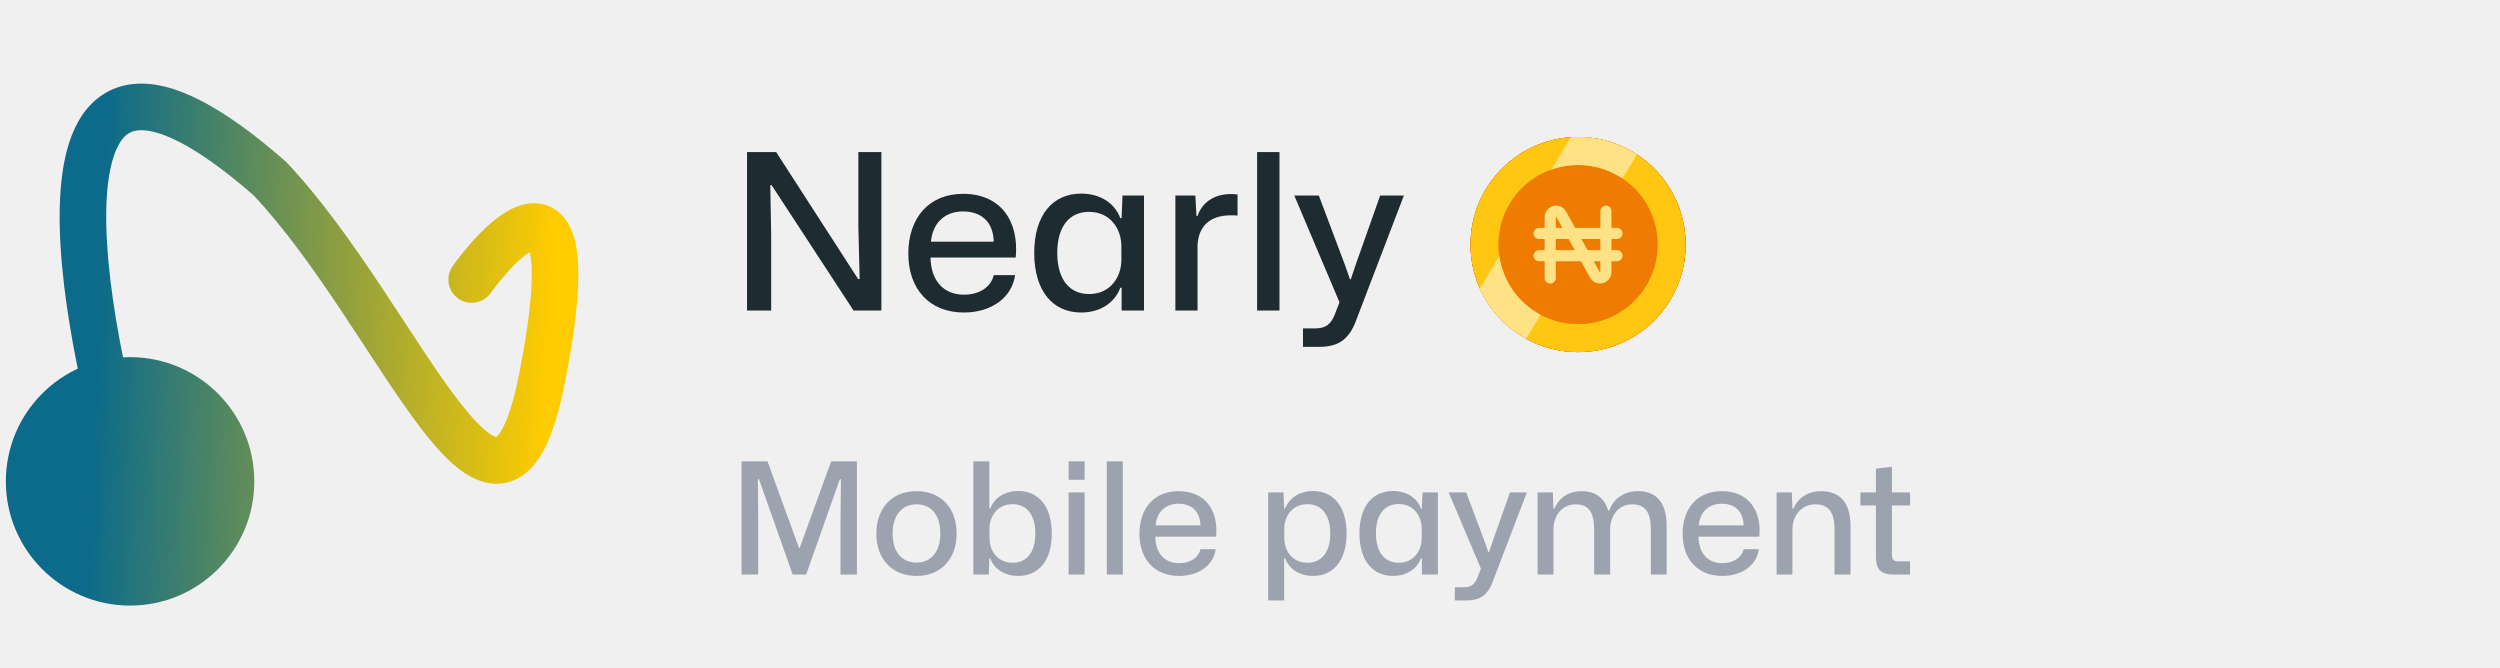
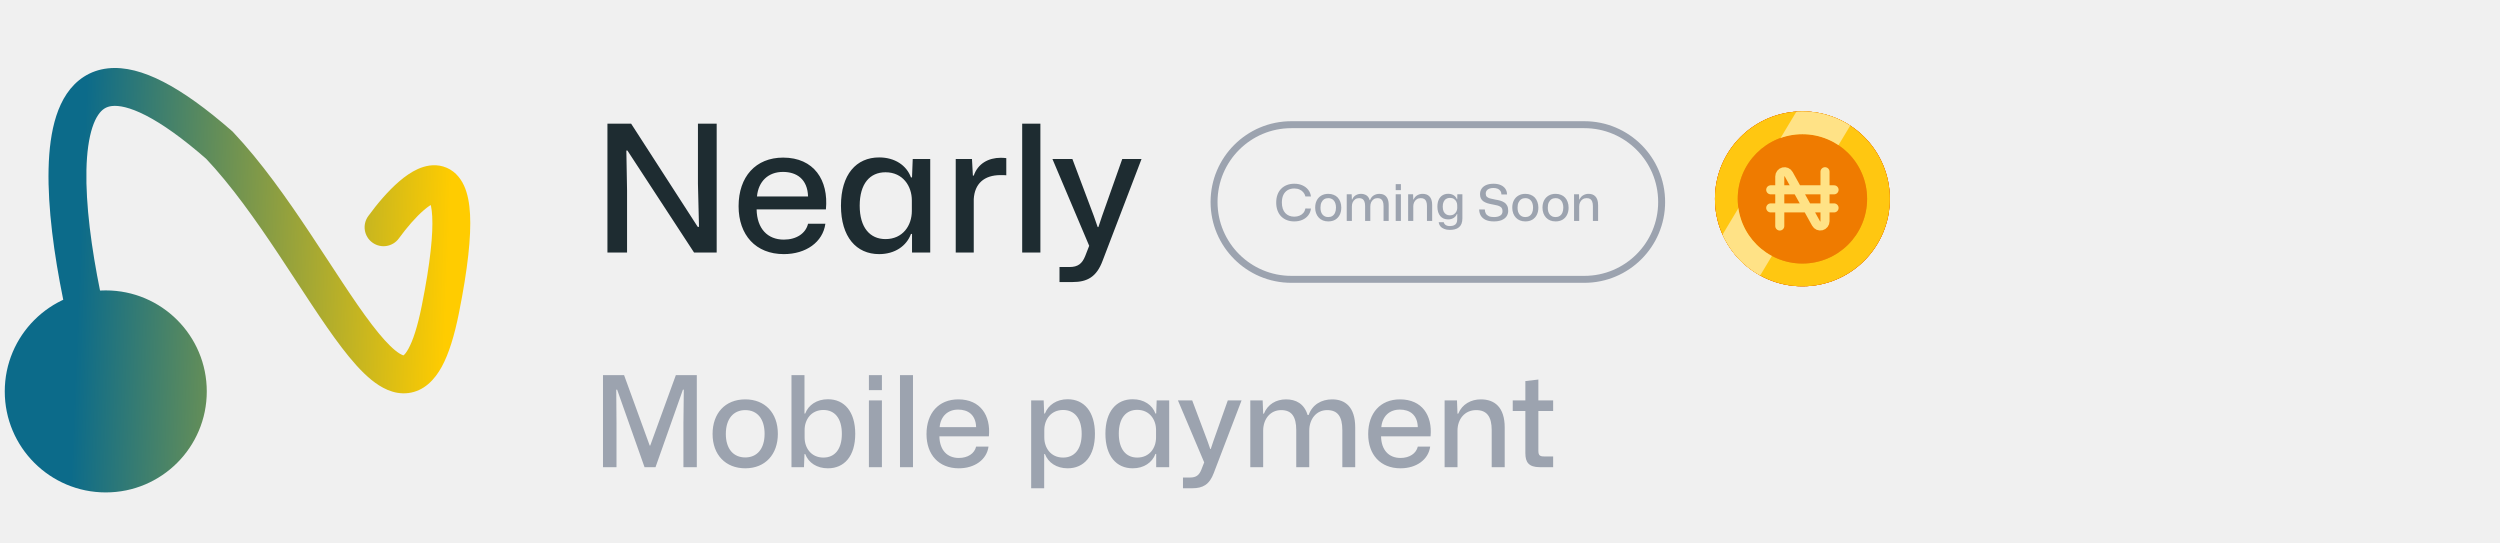
- <svg xmlns="http://www.w3.org/2000/svg" width="161" height="43" viewBox="0 0 161 43" fill="none">
-   <g clip-path="url(#clip0_2091_37355)">
-     <path d="M0.377 31C0.377 35.418 3.959 39 8.377 39C12.795 39 16.377 35.418 16.377 31C16.377 26.582 12.795 23 8.377 23C3.959 23 0.377 26.582 0.377 31ZM17.377 11.5L18.467 10.47L18.418 10.418L18.365 10.371L17.377 11.5ZM29.164 17.118C28.677 17.788 28.825 18.726 29.495 19.213C30.165 19.7 31.103 19.552 31.59 18.882L29.164 17.118ZM9.815 30.572C8.912 27.536 8.032 23.962 7.466 20.537C6.895 17.081 6.665 13.896 6.987 11.582C7.149 10.422 7.433 9.611 7.775 9.104C8.08 8.651 8.419 8.447 8.87 8.397C9.4 8.338 10.26 8.478 11.56 9.146C12.845 9.807 14.44 10.924 16.389 12.629L18.365 10.371C16.313 8.576 14.513 7.291 12.932 6.478C11.366 5.673 9.89 5.266 8.54 5.415C7.111 5.574 6.025 6.333 5.287 7.427C4.586 8.467 4.209 9.786 4.016 11.168C3.63 13.937 3.921 17.481 4.506 21.026C5.097 24.6 6.008 28.297 6.939 31.427L9.815 30.572ZM16.286 12.53C18.318 14.681 20.24 17.402 22.055 20.128C23.835 22.802 25.552 25.547 27.073 27.536C27.836 28.535 28.617 29.434 29.403 30.075C30.153 30.686 31.171 31.278 32.346 31.129C33.591 30.971 34.429 30.068 34.986 29.05C35.548 28.022 35.987 26.598 36.348 24.794L33.406 24.206C33.067 25.902 32.7 26.978 32.354 27.61C32.002 28.253 31.83 28.17 31.968 28.153C32.034 28.144 31.847 28.196 31.298 27.749C30.786 27.332 30.174 26.653 29.456 25.714C28.015 23.828 26.413 21.261 24.552 18.466C22.726 15.723 20.686 12.819 18.467 10.47L16.286 12.53ZM36.348 24.794C37.055 21.258 37.32 18.726 37.228 16.983C37.182 16.116 37.043 15.335 36.749 14.697C36.441 14.028 35.912 13.423 35.097 13.185C34.336 12.963 33.621 13.151 33.099 13.384C32.565 13.623 32.064 13.982 31.623 14.361C30.735 15.122 29.867 16.151 29.164 17.118L31.59 18.882C32.22 18.016 32.932 17.19 33.575 16.639C33.899 16.361 34.152 16.2 34.323 16.123C34.506 16.041 34.447 16.12 34.257 16.065C34.013 15.994 33.969 15.831 34.024 15.951C34.093 16.102 34.196 16.456 34.232 17.142C34.304 18.504 34.099 20.742 33.406 24.206L36.348 24.794Z" fill="url(#paint0_linear_2091_37355)" />
+ <svg xmlns="http://www.w3.org/2000/svg" width="198" height="43" viewBox="0 0 198 43" fill="none">
+   <g clip-path="url(#clip0_2451_28928)">
+     <path d="M0.377 31C0.377 35.418 3.959 39 8.377 39C12.795 39 16.377 35.418 16.377 31C16.377 26.582 12.795 23 8.377 23C3.959 23 0.377 26.582 0.377 31ZM17.377 11.5L18.467 10.47L18.418 10.418L18.365 10.371L17.377 11.5ZM29.164 17.118C28.677 17.788 28.825 18.726 29.495 19.213C30.165 19.7 31.103 19.552 31.59 18.882L29.164 17.118ZM9.815 30.572C8.912 27.536 8.032 23.962 7.466 20.537C6.895 17.081 6.665 13.896 6.987 11.582C7.149 10.422 7.433 9.611 7.775 9.104C8.08 8.651 8.419 8.447 8.87 8.397C9.4 8.338 10.26 8.478 11.56 9.146C12.845 9.807 14.44 10.924 16.389 12.629L18.365 10.371C16.313 8.576 14.513 7.291 12.932 6.478C11.366 5.673 9.89 5.266 8.54 5.415C7.111 5.574 6.025 6.333 5.287 7.427C4.586 8.467 4.209 9.786 4.016 11.168C3.63 13.937 3.921 17.481 4.506 21.026C5.097 24.6 6.008 28.297 6.939 31.427L9.815 30.572ZM16.286 12.53C18.318 14.681 20.24 17.402 22.055 20.128C23.835 22.802 25.552 25.547 27.073 27.536C27.836 28.535 28.617 29.434 29.403 30.075C30.153 30.686 31.171 31.278 32.346 31.129C33.591 30.971 34.429 30.068 34.986 29.05C35.548 28.022 35.987 26.598 36.348 24.794L33.406 24.206C33.067 25.902 32.7 26.978 32.354 27.61C32.002 28.253 31.83 28.17 31.968 28.153C32.034 28.144 31.847 28.196 31.298 27.749C30.786 27.332 30.174 26.653 29.456 25.714C28.015 23.828 26.413 21.261 24.552 18.466C22.726 15.723 20.686 12.819 18.467 10.47L16.286 12.53ZM36.348 24.794C37.055 21.258 37.32 18.726 37.228 16.983C37.182 16.116 37.043 15.335 36.749 14.697C36.441 14.028 35.912 13.423 35.097 13.185C34.336 12.963 33.621 13.151 33.099 13.384C32.565 13.623 32.064 13.982 31.623 14.361C30.735 15.122 29.867 16.151 29.164 17.118L31.59 18.882C32.22 18.016 32.932 17.19 33.575 16.639C33.899 16.361 34.152 16.2 34.323 16.123C34.506 16.041 34.447 16.12 34.257 16.065C34.013 15.994 33.969 15.831 34.024 15.951C34.093 16.102 34.196 16.456 34.232 17.142C34.304 18.504 34.099 20.742 33.406 24.206L36.348 24.794Z" fill="url(#paint0_linear_2451_28928)" />
    <path d="M47.757 37H48.827V33.6L48.807 30.86H48.877L51.047 37H51.917L54.087 30.86H54.157L54.127 33.59V37H55.187V29.71H53.527L51.497 35.29H51.457L49.427 29.71H47.757V37ZM59.026 37.09C60.616 37.09 61.606 35.98 61.606 34.36C61.606 32.68 60.566 31.63 59.026 31.63C57.426 31.63 56.436 32.74 56.436 34.37C56.436 36.03 57.476 37.09 59.026 37.09ZM59.026 36.23C58.086 36.23 57.486 35.55 57.486 34.37C57.486 33.15 58.106 32.48 59.026 32.48C59.976 32.48 60.556 33.17 60.556 34.36C60.556 35.56 59.946 36.23 59.026 36.23ZM65.575 37.09C66.865 37.09 67.735 36.13 67.735 34.36C67.735 32.59 66.865 31.62 65.575 31.62C64.685 31.62 64.025 32.08 63.775 32.75H63.715V29.71H62.685V37H63.675L63.715 35.96H63.775C64.025 36.64 64.685 37.09 65.575 37.09ZM65.215 36.24C64.235 36.24 63.725 35.47 63.725 34.65V34.06C63.725 33.24 64.235 32.47 65.215 32.47C66.095 32.47 66.675 33.11 66.675 34.36C66.675 35.6 66.095 36.24 65.215 36.24ZM68.818 30.9H69.848V29.71H68.818V30.9ZM68.818 37H69.848V31.71H68.818V37ZM71.279 37H72.309V29.71H71.279V37ZM75.939 37.09C77.189 37.09 78.15 36.41 78.29 35.37H77.309C77.18 35.92 76.65 36.27 75.939 36.27C75.019 36.27 74.419 35.65 74.4 34.56H78.32C78.48 32.9 77.639 31.63 75.9 31.63C74.35 31.63 73.379 32.71 73.379 34.38C73.379 36.01 74.35 37.09 75.939 37.09ZM75.889 32.44C76.669 32.44 77.279 32.85 77.309 33.83H74.419C74.499 32.97 75.059 32.44 75.889 32.44ZM81.669 38.67H82.699V35.96H82.759C83.019 36.64 83.679 37.09 84.559 37.09C85.849 37.09 86.719 36.13 86.719 34.36C86.719 32.59 85.849 31.62 84.559 31.62C83.679 31.62 83.019 32.08 82.759 32.75H82.699L82.659 31.71H81.669V38.67ZM84.199 36.24C83.219 36.24 82.709 35.47 82.709 34.65V34.06C82.709 33.24 83.219 32.47 84.199 32.47C85.079 32.47 85.669 33.11 85.669 34.36C85.669 35.6 85.079 36.24 84.199 36.24ZM89.71 37.09C90.6 37.09 91.26 36.63 91.51 35.95H91.57V37H92.6V31.71H91.609L91.57 32.75H91.51C91.26 32.07 90.6 31.62 89.71 31.62C88.419 31.62 87.549 32.58 87.549 34.35C87.549 36.12 88.419 37.09 89.71 37.09ZM90.07 36.24C89.189 36.24 88.609 35.59 88.609 34.35C88.609 33.1 89.189 32.46 90.07 32.46C91.049 32.46 91.559 33.24 91.559 34.05V34.65C91.559 35.47 91.049 36.24 90.07 36.24ZM93.692 38.67H94.432C95.262 38.67 95.792 38.38 96.132 37.46L98.332 31.71H97.242L96.102 34.93L95.892 35.56H95.852L95.632 34.93L94.422 31.71H93.292L95.372 36.62L95.142 37.21C94.972 37.63 94.732 37.82 94.262 37.82H93.692V38.67ZM99.023 37H100.043V34.11C100.043 33.2 100.593 32.48 101.473 32.48C102.293 32.48 102.663 32.99 102.663 34.07V37H103.693V34.11C103.693 33.2 104.243 32.48 105.113 32.48C105.943 32.48 106.313 32.99 106.313 34.07V37H107.333V33.86C107.333 32.24 106.553 31.63 105.503 31.63C104.653 31.63 103.933 32.05 103.643 32.87H103.563C103.293 31.97 102.633 31.63 101.853 31.63C101.083 31.63 100.403 32.01 100.103 32.76H100.043L100.003 31.71H99.023V37ZM110.92 37.09C112.17 37.09 113.13 36.41 113.27 35.37H112.29C112.16 35.92 111.63 36.27 110.92 36.27C110 36.27 109.4 35.65 109.38 34.56H113.3C113.46 32.9 112.62 31.63 110.88 31.63C109.33 31.63 108.36 32.71 108.36 34.38C108.36 36.01 109.33 37.09 110.92 37.09ZM110.87 32.44C111.65 32.44 112.26 32.85 112.29 33.83H109.4C109.48 32.97 110.04 32.44 110.87 32.44ZM114.413 37H115.433V34.11C115.433 33.2 116.003 32.48 116.913 32.48C117.753 32.48 118.143 32.99 118.143 34.07V37H119.173V33.86C119.173 32.24 118.363 31.63 117.283 31.63C116.503 31.63 115.803 32.01 115.493 32.76H115.433L115.393 31.71H114.413V37ZM121.949 37H123.009V36.15H122.289C121.959 36.15 121.839 36.06 121.839 35.71V32.55H123.009V31.71H121.839V30.06L120.809 30.18V31.71H119.809V32.55H120.809V35.9C120.809 36.61 121.079 37 121.949 37Z" fill="#9CA3AF" />
    <path d="M48.109 20H49.663V15.1L49.607 11.922H49.691L54.969 20H56.761V9.794H55.277V14.554L55.361 17.97H55.263L49.985 9.794H48.109V20ZM62.08 20.126C63.83 20.126 65.174 19.174 65.37 17.718H63.998C63.816 18.488 63.074 18.978 62.08 18.978C60.792 18.978 59.952 18.11 59.924 16.584H65.412C65.636 14.26 64.46 12.482 62.024 12.482C59.854 12.482 58.496 13.994 58.496 16.332C58.496 18.614 59.854 20.126 62.08 20.126ZM62.01 13.616C63.102 13.616 63.956 14.19 63.998 15.562H59.952C60.064 14.358 60.848 13.616 62.01 13.616ZM69.628 20.126C70.874 20.126 71.798 19.482 72.148 18.53H72.232V20H73.674V12.594H72.288L72.232 14.05H72.148C71.798 13.098 70.874 12.468 69.628 12.468C67.822 12.468 66.604 13.812 66.604 16.29C66.604 18.768 67.822 20.126 69.628 20.126ZM70.132 18.936C68.9 18.936 68.088 18.026 68.088 16.29C68.088 14.54 68.9 13.644 70.132 13.644C71.504 13.644 72.218 14.736 72.218 15.87V16.71C72.218 17.858 71.504 18.936 70.132 18.936ZM75.694 20H77.121V15.772C77.192 14.554 77.933 13.868 79.249 13.868C79.418 13.868 79.585 13.868 79.698 13.882V12.524C79.572 12.51 79.431 12.496 79.263 12.496C78.284 12.496 77.444 12.958 77.121 13.91H77.052L76.981 12.594H75.694V20ZM80.957 20H82.399V9.794H80.957V20ZM83.912 22.338H84.948C86.111 22.338 86.853 21.932 87.329 20.644L90.409 12.594H88.882L87.287 17.102L86.993 17.984H86.936L86.629 17.102L84.934 12.594H83.353L86.264 19.468L85.942 20.294C85.704 20.882 85.368 21.148 84.71 21.148H83.912V22.338Z" fill="#1E2C31" />
-     <g clip-path="url(#clip1_2091_37355)">
-       <mask id="mask0_2091_37355" style="mask-type:luminance" maskUnits="userSpaceOnUse" x="90" y="5" width="23" height="22">
-         <path d="M112.377 5H90.877V26.5H112.377V5Z" fill="white" />
+     <path d="M102.504 17.536C102.288 17.536 102.092 17.501 101.916 17.432C101.743 17.363 101.592 17.264 101.464 17.136C101.339 17.005 101.243 16.848 101.176 16.664C101.109 16.48 101.076 16.273 101.076 16.044C101.076 15.812 101.109 15.604 101.176 15.42C101.243 15.236 101.34 15.08 101.468 14.952C101.596 14.821 101.747 14.723 101.92 14.656C102.093 14.587 102.288 14.552 102.504 14.552C102.744 14.552 102.957 14.593 103.144 14.676C103.333 14.759 103.488 14.876 103.608 15.028C103.728 15.177 103.801 15.355 103.828 15.56H103.388C103.361 15.437 103.308 15.329 103.228 15.236C103.151 15.14 103.051 15.065 102.928 15.012C102.805 14.956 102.664 14.928 102.504 14.928C102.304 14.928 102.129 14.972 101.98 15.06C101.833 15.148 101.72 15.275 101.64 15.44C101.563 15.605 101.524 15.807 101.524 16.044C101.524 16.22 101.547 16.377 101.592 16.516C101.637 16.655 101.703 16.772 101.788 16.868C101.873 16.961 101.976 17.033 102.096 17.084C102.219 17.135 102.355 17.16 102.504 17.16C102.661 17.16 102.801 17.133 102.924 17.08C103.049 17.027 103.152 16.952 103.232 16.856C103.312 16.757 103.364 16.643 103.388 16.512L103.828 16.516C103.804 16.721 103.732 16.901 103.612 17.056C103.495 17.208 103.34 17.327 103.148 17.412C102.959 17.495 102.744 17.536 102.504 17.536ZM105.198 17.536C105.043 17.536 104.902 17.511 104.774 17.46C104.648 17.409 104.54 17.336 104.45 17.24C104.359 17.144 104.288 17.029 104.238 16.896C104.187 16.763 104.162 16.613 104.162 16.448C104.162 16.229 104.203 16.039 104.286 15.876C104.371 15.711 104.491 15.583 104.646 15.492C104.803 15.399 104.987 15.352 105.198 15.352C105.352 15.352 105.492 15.377 105.618 15.428C105.746 15.476 105.855 15.548 105.946 15.644C106.036 15.74 106.106 15.856 106.154 15.992C106.204 16.125 106.23 16.276 106.23 16.444C106.23 16.66 106.188 16.851 106.106 17.016C106.023 17.179 105.904 17.307 105.75 17.4C105.595 17.491 105.411 17.536 105.198 17.536ZM105.198 17.192C105.32 17.192 105.427 17.164 105.518 17.108C105.611 17.049 105.683 16.964 105.734 16.852C105.784 16.74 105.81 16.604 105.81 16.444C105.81 16.324 105.795 16.219 105.766 16.128C105.739 16.035 105.699 15.956 105.646 15.892C105.592 15.825 105.528 15.776 105.454 15.744C105.379 15.709 105.294 15.692 105.198 15.692C105.075 15.692 104.967 15.721 104.874 15.78C104.783 15.839 104.711 15.924 104.658 16.036C104.607 16.145 104.582 16.283 104.582 16.448C104.582 16.565 104.595 16.671 104.622 16.764C104.651 16.855 104.692 16.932 104.746 16.996C104.802 17.06 104.867 17.109 104.942 17.144C105.019 17.176 105.104 17.192 105.198 17.192ZM106.661 17.5V15.384H107.053L107.069 15.804H107.093C107.152 15.655 107.244 15.543 107.369 15.468C107.497 15.391 107.638 15.352 107.793 15.352C107.948 15.352 108.086 15.389 108.209 15.464C108.334 15.539 108.424 15.667 108.477 15.848H108.509C108.568 15.683 108.664 15.559 108.797 15.476C108.933 15.393 109.085 15.352 109.253 15.352C109.392 15.352 109.516 15.381 109.625 15.44C109.737 15.499 109.825 15.593 109.889 15.724C109.953 15.855 109.985 16.028 109.985 16.244V17.5H109.577V16.328C109.577 16.184 109.56 16.065 109.525 15.972C109.49 15.876 109.438 15.805 109.369 15.76C109.3 15.715 109.209 15.692 109.097 15.692C108.982 15.692 108.882 15.721 108.797 15.78C108.712 15.839 108.645 15.917 108.597 16.016C108.552 16.112 108.529 16.221 108.529 16.344V17.5H108.117V16.328C108.117 16.184 108.1 16.065 108.065 15.972C108.03 15.876 107.978 15.805 107.909 15.76C107.84 15.715 107.75 15.692 107.641 15.692C107.524 15.692 107.422 15.721 107.337 15.78C107.252 15.839 107.185 15.917 107.137 16.016C107.092 16.112 107.069 16.221 107.069 16.344V17.5H106.661ZM110.54 17.5V15.384H110.952V17.5H110.54ZM110.54 15.06V14.584H110.952V15.06H110.54ZM111.524 17.5V15.384H111.916L111.932 15.804H111.956C112.018 15.655 112.114 15.543 112.244 15.468C112.375 15.391 112.518 15.352 112.672 15.352C112.782 15.352 112.882 15.368 112.972 15.4C113.066 15.432 113.146 15.484 113.212 15.556C113.282 15.625 113.335 15.717 113.372 15.832C113.41 15.944 113.428 16.081 113.428 16.244V17.5H113.016V16.328C113.016 16.184 112.999 16.065 112.964 15.972C112.93 15.876 112.876 15.805 112.804 15.76C112.732 15.715 112.639 15.692 112.524 15.692C112.404 15.692 112.299 15.721 112.208 15.78C112.12 15.839 112.052 15.917 112.004 16.016C111.956 16.112 111.932 16.221 111.932 16.344V17.5H111.524ZM114.821 18.208C114.653 18.208 114.507 18.183 114.381 18.132C114.256 18.084 114.156 18.015 114.081 17.924C114.007 17.833 113.961 17.725 113.945 17.6H114.345C114.356 17.661 114.383 17.715 114.425 17.76C114.468 17.808 114.523 17.844 114.589 17.868C114.659 17.892 114.739 17.904 114.829 17.904C114.957 17.904 115.064 17.885 115.149 17.848C115.235 17.813 115.3 17.756 115.345 17.676C115.391 17.596 115.413 17.491 115.413 17.36V16.948H115.385C115.337 17.076 115.252 17.18 115.129 17.26C115.007 17.337 114.861 17.376 114.693 17.376C114.565 17.376 114.448 17.355 114.341 17.312C114.237 17.267 114.148 17.201 114.073 17.116C113.999 17.028 113.941 16.921 113.901 16.796C113.861 16.668 113.841 16.524 113.841 16.364C113.841 16.148 113.877 15.964 113.949 15.812C114.021 15.66 114.121 15.545 114.249 15.468C114.377 15.388 114.527 15.348 114.697 15.348C114.865 15.348 115.009 15.387 115.129 15.464C115.252 15.541 115.337 15.645 115.385 15.776H115.413L115.421 15.384H115.821V17.304C115.821 17.469 115.797 17.609 115.749 17.724C115.701 17.841 115.633 17.935 115.545 18.004C115.457 18.076 115.351 18.128 115.225 18.16C115.103 18.192 114.968 18.208 114.821 18.208ZM114.833 17.056C114.956 17.056 115.06 17.028 115.145 16.972C115.231 16.916 115.296 16.845 115.341 16.76C115.387 16.672 115.411 16.581 115.413 16.488L115.409 16.232C115.407 16.141 115.384 16.053 115.341 15.968C115.299 15.88 115.235 15.809 115.149 15.756C115.067 15.7 114.963 15.672 114.837 15.672C114.72 15.672 114.619 15.699 114.533 15.752C114.448 15.805 114.381 15.884 114.333 15.988C114.288 16.092 114.265 16.217 114.265 16.364C114.265 16.513 114.288 16.64 114.333 16.744C114.381 16.845 114.448 16.923 114.533 16.976C114.619 17.029 114.719 17.056 114.833 17.056ZM118.31 17.536C118.052 17.536 117.837 17.496 117.666 17.416C117.496 17.336 117.368 17.225 117.282 17.084C117.197 16.94 117.153 16.775 117.15 16.588H117.598C117.601 16.711 117.628 16.819 117.678 16.912C117.732 17.003 117.81 17.072 117.914 17.12C118.018 17.168 118.153 17.192 118.318 17.192C118.524 17.192 118.688 17.155 118.81 17.08C118.936 17.005 118.998 16.891 118.998 16.736C118.998 16.648 118.985 16.575 118.958 16.516C118.932 16.457 118.888 16.409 118.826 16.372C118.768 16.332 118.689 16.299 118.59 16.272C118.492 16.245 118.372 16.22 118.23 16.196C118.062 16.167 117.914 16.132 117.786 16.092C117.661 16.049 117.556 15.997 117.47 15.936C117.388 15.872 117.325 15.795 117.282 15.704C117.24 15.613 117.218 15.507 117.218 15.384C117.218 15.213 117.261 15.065 117.346 14.94C117.432 14.815 117.554 14.719 117.714 14.652C117.874 14.585 118.066 14.552 118.29 14.552C118.514 14.552 118.705 14.588 118.862 14.66C119.02 14.729 119.141 14.828 119.226 14.956C119.312 15.081 119.356 15.231 119.358 15.404H118.914C118.912 15.287 118.882 15.191 118.826 15.116C118.773 15.039 118.698 14.981 118.602 14.944C118.509 14.907 118.4 14.888 118.274 14.888C118.146 14.888 118.037 14.907 117.946 14.944C117.858 14.979 117.79 15.029 117.742 15.096C117.694 15.16 117.67 15.236 117.67 15.324C117.67 15.431 117.696 15.513 117.746 15.572C117.8 15.631 117.884 15.677 117.998 15.712C118.113 15.744 118.264 15.777 118.45 15.812C118.581 15.831 118.705 15.857 118.822 15.892C118.942 15.927 119.049 15.975 119.142 16.036C119.238 16.097 119.313 16.181 119.366 16.288C119.422 16.392 119.45 16.528 119.45 16.696C119.45 16.861 119.406 17.008 119.318 17.136C119.233 17.261 119.105 17.36 118.934 17.432C118.766 17.501 118.558 17.536 118.31 17.536ZM120.807 17.536C120.652 17.536 120.511 17.511 120.383 17.46C120.258 17.409 120.15 17.336 120.059 17.24C119.968 17.144 119.898 17.029 119.847 16.896C119.796 16.763 119.771 16.613 119.771 16.448C119.771 16.229 119.812 16.039 119.895 15.876C119.98 15.711 120.1 15.583 120.255 15.492C120.412 15.399 120.596 15.352 120.807 15.352C120.962 15.352 121.102 15.377 121.227 15.428C121.355 15.476 121.464 15.548 121.555 15.644C121.646 15.74 121.715 15.856 121.763 15.992C121.814 16.125 121.839 16.276 121.839 16.444C121.839 16.66 121.798 16.851 121.715 17.016C121.632 17.179 121.514 17.307 121.359 17.4C121.204 17.491 121.02 17.536 120.807 17.536ZM120.807 17.192C120.93 17.192 121.036 17.164 121.127 17.108C121.22 17.049 121.292 16.964 121.343 16.852C121.394 16.74 121.419 16.604 121.419 16.444C121.419 16.324 121.404 16.219 121.375 16.128C121.348 16.035 121.308 15.956 121.255 15.892C121.202 15.825 121.138 15.776 121.063 15.744C120.988 15.709 120.903 15.692 120.807 15.692C120.684 15.692 120.576 15.721 120.483 15.78C120.392 15.839 120.32 15.924 120.267 16.036C120.216 16.145 120.191 16.283 120.191 16.448C120.191 16.565 120.204 16.671 120.231 16.764C120.26 16.855 120.302 16.932 120.355 16.996C120.411 17.06 120.476 17.109 120.551 17.144C120.628 17.176 120.714 17.192 120.807 17.192ZM123.201 17.536C123.047 17.536 122.905 17.511 122.777 17.46C122.652 17.409 122.544 17.336 122.453 17.24C122.363 17.144 122.292 17.029 122.241 16.896C122.191 16.763 122.165 16.613 122.165 16.448C122.165 16.229 122.207 16.039 122.289 15.876C122.375 15.711 122.495 15.583 122.649 15.492C122.807 15.399 122.991 15.352 123.201 15.352C123.356 15.352 123.496 15.377 123.621 15.428C123.749 15.476 123.859 15.548 123.949 15.644C124.04 15.74 124.109 15.856 124.157 15.992C124.208 16.125 124.233 16.276 124.233 16.444C124.233 16.66 124.192 16.851 124.109 17.016C124.027 17.179 123.908 17.307 123.753 17.4C123.599 17.491 123.415 17.536 123.201 17.536ZM123.201 17.192C123.324 17.192 123.431 17.164 123.521 17.108C123.615 17.049 123.687 16.964 123.737 16.852C123.788 16.74 123.813 16.604 123.813 16.444C123.813 16.324 123.799 16.219 123.769 16.128C123.743 16.035 123.703 15.956 123.649 15.892C123.596 15.825 123.532 15.776 123.457 15.744C123.383 15.709 123.297 15.692 123.201 15.692C123.079 15.692 122.971 15.721 122.877 15.78C122.787 15.839 122.715 15.924 122.661 16.036C122.611 16.145 122.585 16.283 122.585 16.448C122.585 16.565 122.599 16.671 122.625 16.764C122.655 16.855 122.696 16.932 122.749 16.996C122.805 17.06 122.871 17.109 122.945 17.144C123.023 17.176 123.108 17.192 123.201 17.192ZM124.665 17.5V15.384H125.057L125.073 15.804H125.097C125.158 15.655 125.254 15.543 125.385 15.468C125.516 15.391 125.658 15.352 125.813 15.352C125.922 15.352 126.022 15.368 126.113 15.4C126.206 15.432 126.286 15.484 126.353 15.556C126.422 15.625 126.476 15.717 126.513 15.832C126.55 15.944 126.569 16.081 126.569 16.244V17.5H126.157V16.328C126.157 16.184 126.14 16.065 126.105 15.972C126.07 15.876 126.017 15.805 125.945 15.76C125.873 15.715 125.78 15.692 125.665 15.692C125.545 15.692 125.44 15.721 125.349 15.78C125.261 15.839 125.193 15.917 125.145 16.016C125.097 16.112 125.073 16.221 125.073 16.344V17.5H124.665Z" fill="#9CA3AF" />
+     <rect x="96.153" y="9.875" width="35.449" height="12.249" rx="6.124" stroke="#9CA3AF" stroke-width="0.551" />
+     <g clip-path="url(#clip1_2451_28928)">
+       <mask id="mask0_2451_28928" style="mask-type:luminance" maskUnits="userSpaceOnUse" x="132" y="5" width="22" height="22">
+         <path d="M153.5 5H132V26.5H153.5V5Z" fill="white" />
      </mask>
-       <g mask="url(#mask0_2091_37355)">
-         <mask id="mask1_2091_37355" style="mask-type:luminance" maskUnits="userSpaceOnUse" x="90" y="5" width="23" height="22">
-           <path d="M90.877 5H112.377V26.5H90.877V5Z" fill="white" />
+       <g mask="url(#mask0_2451_28928)">
+         <mask id="mask1_2451_28928" style="mask-type:luminance" maskUnits="userSpaceOnUse" x="132" y="5" width="22" height="22">
+           <path d="M132 5H153.5V26.5H132V5Z" fill="white" />
        </mask>
-         <g mask="url(#mask1_2091_37355)">
-           <path d="M101.628 8.822C97.803 8.822 94.702 11.923 94.702 15.749C94.702 19.574 97.803 22.675 101.628 22.675C105.454 22.675 108.555 19.574 108.555 15.749C108.555 11.923 105.454 8.822 101.628 8.822Z" fill="#DE5A00" />
-           <path d="M101.628 8.822C97.803 8.822 94.702 11.923 94.702 15.749C94.702 19.574 97.803 22.675 101.628 22.675C105.454 22.675 108.555 19.574 108.555 15.749C108.555 11.923 105.454 8.822 101.628 8.822Z" fill="#EF7B00" />
-           <path d="M101.628 8.822C97.803 8.822 94.702 11.923 94.702 15.749C94.702 19.574 97.803 22.675 101.628 22.675C105.454 22.675 108.555 19.574 108.555 15.749C108.555 11.923 105.454 8.822 101.628 8.822ZM101.628 20.873C98.798 20.873 96.504 18.579 96.504 15.749C96.504 12.919 98.798 10.625 101.628 10.625C104.458 10.625 106.752 12.919 106.752 15.749C106.752 18.579 104.458 20.873 101.628 20.873Z" fill="#DE5A00" />
-           <path d="M102.921 15.39C102.667 15.29 102.363 15.2 102.01 15.117V13.559C102.127 13.602 102.224 13.665 102.301 13.749C102.358 13.811 102.405 13.879 102.442 13.954C102.578 14.229 102.865 14.412 103.191 14.412H103.237C103.88 14.412 104.289 13.759 103.955 13.248C103.844 13.078 103.705 12.922 103.538 12.781C103.137 12.442 102.627 12.24 102.01 12.175V11.814C102.01 11.604 101.839 11.434 101.63 11.434C101.42 11.434 101.25 11.604 101.25 11.814V12.164C100.614 12.213 100.088 12.417 99.673 12.777C99.193 13.194 98.954 13.713 98.954 14.335C98.954 15.395 99.719 16.1 101.25 16.452V18.058C101.05 18.018 100.88 17.94 100.742 17.825C100.635 17.736 100.553 17.628 100.496 17.501C100.374 17.23 100.08 17.061 99.764 17.061C99.155 17.061 98.761 17.67 99.06 18.164C99.076 18.19 99.093 18.216 99.11 18.242C99.351 18.607 99.683 18.894 100.106 19.104C100.448 19.272 100.829 19.373 101.25 19.406V19.685C101.25 19.895 101.42 20.065 101.63 20.065C101.839 20.065 102.01 19.895 102.01 19.685V19.395C102.615 19.334 103.123 19.144 103.535 18.825C104.044 18.43 104.299 17.913 104.299 17.274C104.299 16.381 103.84 15.753 102.921 15.39ZM100.901 14.746C100.718 14.618 100.627 14.451 100.627 14.244C100.627 14.024 100.707 13.842 100.868 13.7C100.969 13.611 101.096 13.549 101.25 13.516V14.917C101.105 14.864 100.988 14.807 100.901 14.746ZM102.352 17.886C102.261 17.959 102.147 18.011 102.01 18.045V16.673C102.121 16.717 102.215 16.763 102.292 16.811C102.502 16.943 102.608 17.123 102.608 17.352C102.608 17.572 102.522 17.75 102.352 17.886Z" fill="#DE5A00" />
-           <path d="M101.628 8.822C97.803 8.822 94.702 11.923 94.702 15.749C94.702 19.574 97.803 22.675 101.628 22.675C105.454 22.675 108.555 19.574 108.555 15.749C108.555 11.923 105.454 8.822 101.628 8.822ZM101.628 20.873C98.798 20.873 96.504 18.579 96.504 15.749C96.504 12.919 98.798 10.625 101.628 10.625C104.458 10.625 106.752 12.919 106.752 15.749C106.752 18.579 104.458 20.873 101.628 20.873Z" fill="#FFC711" />
-           <mask id="mask2_2091_37355" style="mask-type:alpha" maskUnits="userSpaceOnUse" x="94" y="8" width="15" height="15">
-             <mask id="mask3_2091_37355" style="mask-type:luminance" maskUnits="userSpaceOnUse" x="90" y="5" width="23" height="22">
-               <path d="M90.877 5H112.377V26.5H90.877V5Z" fill="white" />
+         <g mask="url(#mask1_2451_28928)">
+           <path d="M142.751 8.822C138.925 8.822 135.824 11.923 135.824 15.749C135.824 19.574 138.925 22.675 142.751 22.675C146.576 22.675 149.677 19.574 149.677 15.749C149.677 11.923 146.576 8.822 142.751 8.822Z" fill="#DE5A00" />
+           <path d="M142.751 8.822C138.925 8.822 135.824 11.923 135.824 15.749C135.824 19.574 138.925 22.675 142.751 22.675C146.576 22.675 149.677 19.574 149.677 15.749C149.677 11.923 146.576 8.822 142.751 8.822Z" fill="#EF7B00" />
+           <path d="M142.751 8.822C138.925 8.822 135.824 11.923 135.824 15.749C135.824 19.574 138.925 22.675 142.751 22.675C146.576 22.675 149.677 19.574 149.677 15.749C149.677 11.923 146.576 8.822 142.751 8.822ZM142.751 20.873C139.921 20.873 137.627 18.579 137.627 15.749C137.627 12.919 139.921 10.625 142.751 10.625C145.581 10.625 147.875 12.919 147.875 15.749C147.875 18.579 145.581 20.873 142.751 20.873Z" fill="#DE5A00" />
+           <path d="M144.043 15.39C143.79 15.29 143.486 15.2 143.132 15.117V13.559C143.25 13.602 143.347 13.665 143.423 13.749C143.481 13.811 143.528 13.879 143.565 13.954C143.701 14.229 143.987 14.412 144.313 14.412H144.359C145.003 14.412 145.411 13.759 145.078 13.248C144.967 13.078 144.828 12.922 144.66 12.781C144.259 12.442 143.75 12.24 143.132 12.175V11.814C143.132 11.604 142.962 11.434 142.752 11.434C142.542 11.434 142.372 11.604 142.372 11.814V12.164C141.736 12.213 141.211 12.417 140.796 12.777C140.316 13.194 140.076 13.713 140.076 14.335C140.076 15.395 140.842 16.1 142.372 16.452V18.058C142.172 18.018 142.003 17.94 141.864 17.825C141.758 17.736 141.676 17.628 141.619 17.501C141.497 17.23 141.203 17.061 140.887 17.061C140.277 17.061 139.884 17.67 140.183 18.164C140.199 18.19 140.215 18.216 140.233 18.242C140.473 18.607 140.806 18.894 141.229 19.104C141.57 19.272 141.951 19.373 142.372 19.406V19.685C142.372 19.895 142.542 20.065 142.752 20.065C142.962 20.065 143.132 19.895 143.132 19.685V19.395C143.737 19.334 144.246 19.144 144.657 18.825C145.167 18.43 145.422 17.913 145.422 17.274C145.422 16.381 144.962 15.753 144.043 15.39ZM142.024 14.746C141.841 14.618 141.75 14.451 141.75 14.244C141.75 14.024 141.83 13.842 141.991 13.7C142.091 13.611 142.219 13.549 142.372 13.516V14.917C142.227 14.864 142.111 14.807 142.024 14.746ZM143.474 17.886C143.384 17.959 143.269 18.011 143.132 18.045V16.673C143.243 16.717 143.337 16.763 143.414 16.811C143.625 16.943 143.73 17.123 143.73 17.352C143.73 17.572 143.645 17.75 143.474 17.886Z" fill="#DE5A00" />
+           <path d="M142.751 8.822C138.925 8.822 135.824 11.923 135.824 15.749C135.824 19.574 138.925 22.675 142.751 22.675C146.576 22.675 149.677 19.574 149.677 15.749C149.677 11.923 146.576 8.822 142.751 8.822ZM142.751 20.873C139.921 20.873 137.627 18.579 137.627 15.749C137.627 12.919 139.921 10.625 142.751 10.625C145.581 10.625 147.875 12.919 147.875 15.749C147.875 18.579 145.581 20.873 142.751 20.873Z" fill="#FFC711" />
+           <mask id="mask2_2451_28928" style="mask-type:alpha" maskUnits="userSpaceOnUse" x="135" y="8" width="15" height="15">
+             <mask id="mask3_2451_28928" style="mask-type:luminance" maskUnits="userSpaceOnUse" x="132" y="5" width="22" height="22">
+               <path d="M132 5H153.5V26.5H132V5Z" fill="white" />
            </mask>
-             <g mask="url(#mask3_2091_37355)">
-               <path d="M101.628 8.828C97.803 8.828 94.702 11.929 94.702 15.755C94.702 19.58 97.803 22.681 101.628 22.681C105.454 22.681 108.555 19.58 108.555 15.755C108.555 11.929 105.454 8.828 101.628 8.828ZM101.628 20.879C98.798 20.879 96.504 18.585 96.504 15.755C96.504 12.925 98.798 10.63 101.628 10.63C104.458 10.63 106.752 12.925 106.752 15.755C106.752 18.585 104.458 20.879 101.628 20.879Z" fill="#FFC711" />
-               <path d="M102.922 15.39C102.668 15.29 102.364 15.2 102.011 15.117V13.559C102.128 13.602 102.225 13.665 102.302 13.749C102.359 13.811 102.406 13.879 102.443 13.954C102.579 14.229 102.866 14.412 103.192 14.412H103.238C103.881 14.412 104.29 13.759 103.956 13.248C103.845 13.078 103.706 12.922 103.539 12.781C103.138 12.442 102.628 12.24 102.011 12.175V11.814C102.011 11.604 101.84 11.434 101.631 11.434C101.421 11.434 101.251 11.604 101.251 11.814V12.164C100.615 12.213 100.089 12.417 99.674 12.777C99.194 13.194 98.955 13.713 98.955 14.335C98.955 15.395 99.72 16.1 101.251 16.452V18.058C101.051 18.018 100.881 17.94 100.743 17.825C100.636 17.736 100.554 17.628 100.497 17.501C100.375 17.23 100.081 17.061 99.765 17.061C99.156 17.061 98.762 17.67 99.061 18.164C99.077 18.19 99.094 18.216 99.111 18.242C99.352 18.607 99.684 18.894 100.107 19.104C100.449 19.272 100.83 19.373 101.251 19.406V19.685C101.251 19.895 101.421 20.065 101.631 20.065C101.84 20.065 102.011 19.895 102.011 19.685V19.395C102.616 19.334 103.124 19.144 103.536 18.825C104.045 18.43 104.3 17.913 104.3 17.274C104.3 16.381 103.841 15.753 102.922 15.39ZM100.902 14.746C100.719 14.618 100.628 14.451 100.628 14.244C100.628 14.024 100.708 13.842 100.869 13.7C100.97 13.611 101.097 13.549 101.251 13.516V14.917C101.106 14.864 100.989 14.807 100.902 14.746ZM102.353 17.886C102.262 17.959 102.147 18.011 102.011 18.045V16.673C102.122 16.717 102.216 16.763 102.293 16.811C102.503 16.943 102.609 17.123 102.609 17.352C102.609 17.572 102.523 17.75 102.353 17.886Z" fill="#FFC711" />
+             <g mask="url(#mask3_2451_28928)">
+               <path d="M142.751 8.828C138.925 8.828 135.824 11.929 135.824 15.755C135.824 19.58 138.925 22.681 142.751 22.681C146.576 22.681 149.677 19.58 149.677 15.755C149.677 11.929 146.576 8.828 142.751 8.828ZM142.751 20.879C139.921 20.879 137.627 18.585 137.627 15.755C137.627 12.925 139.921 10.63 142.751 10.63C145.581 10.63 147.875 12.925 147.875 15.755C147.875 18.585 145.581 20.879 142.751 20.879Z" fill="#FFC711" />
+               <path d="M144.044 15.39C143.791 15.29 143.487 15.2 143.133 15.117V13.559C143.251 13.602 143.348 13.665 143.424 13.749C143.482 13.811 143.529 13.879 143.566 13.954C143.702 14.229 143.988 14.412 144.314 14.412H144.36C145.004 14.412 145.412 13.759 145.079 13.248C144.968 13.078 144.829 12.922 144.661 12.781C144.26 12.442 143.751 12.24 143.133 12.175V11.814C143.133 11.604 142.963 11.434 142.753 11.434C142.543 11.434 142.373 11.604 142.373 11.814V12.164C141.737 12.213 141.211 12.417 140.797 12.777C140.317 13.194 140.077 13.713 140.077 14.335C140.077 15.395 140.843 16.1 142.373 16.452V18.058C142.173 18.018 142.004 17.94 141.865 17.825C141.759 17.736 141.677 17.628 141.62 17.501C141.498 17.23 141.204 17.061 140.888 17.061C140.278 17.061 139.885 17.67 140.184 18.164C140.2 18.19 140.216 18.216 140.234 18.242C140.474 18.607 140.807 18.894 141.23 19.104C141.571 19.272 141.952 19.373 142.373 19.406V19.685C142.373 19.895 142.543 20.065 142.753 20.065C142.963 20.065 143.133 19.895 143.133 19.685V19.395C143.738 19.334 144.247 19.144 144.658 18.825C145.168 18.43 145.423 17.913 145.423 17.274C145.423 16.381 144.963 15.753 144.044 15.39ZM142.025 14.746C141.842 14.618 141.751 14.451 141.751 14.244C141.751 14.024 141.831 13.842 141.992 13.7C142.092 13.611 142.22 13.549 142.373 13.516V14.917C142.228 14.864 142.112 14.807 142.025 14.746ZM143.475 17.886C143.385 17.959 143.27 18.011 143.133 18.045V16.673C143.244 16.717 143.338 16.763 143.415 16.811C143.626 16.943 143.731 17.123 143.731 17.352C143.731 17.572 143.646 17.75 143.475 17.886Z" fill="#FFC711" />
            </g>
          </mask>
-           <g mask="url(#mask2_2091_37355)">
-             <path d="M106.404 8.3L96.758 24.354L93.138 22.18L102.785 6.125L106.404 8.3Z" fill="#FFE286" />
+           <g mask="url(#mask2_2451_28928)">
+             <path d="M147.528 8.3L137.881 24.354L134.262 22.18L143.908 6.125L147.528 8.3Z" fill="#FFE286" />
          </g>
        </g>
      </g>
-       <circle cx="101.627" cy="15.75" r="4.658" fill="#EF7B00" />
-       <path d="M99.835 17.9V13.977C99.835 13.893 99.863 13.812 99.914 13.746C99.965 13.68 100.036 13.633 100.117 13.612C100.198 13.591 100.283 13.598 100.36 13.631C100.437 13.664 100.5 13.721 100.541 13.794L102.713 17.705C102.754 17.778 102.817 17.836 102.894 17.869C102.971 17.901 103.056 17.908 103.137 17.887C103.217 17.866 103.289 17.819 103.34 17.753C103.391 17.687 103.419 17.606 103.419 17.523V13.6M99.119 15.033H104.135M99.119 16.466H104.135" stroke="#FFE286" stroke-width="0.717" stroke-linecap="round" stroke-linejoin="round" />
+       <circle cx="142.75" cy="15.75" r="4.658" fill="#EF7B00" />
+       <path d="M140.958 17.9V13.977C140.958 13.893 140.986 13.812 141.037 13.746C141.088 13.68 141.159 13.633 141.24 13.612C141.32 13.591 141.406 13.598 141.482 13.631C141.559 13.664 141.623 13.721 141.663 13.794L143.836 17.705C143.876 17.778 143.94 17.836 144.017 17.869C144.093 17.901 144.179 17.908 144.259 17.887C144.34 17.866 144.412 17.819 144.463 17.753C144.514 17.687 144.541 17.606 144.541 17.523V13.6M140.241 15.033H145.258M140.241 16.466H145.258" stroke="#FFE286" stroke-width="0.717" stroke-linecap="round" stroke-linejoin="round" />
    </g>
  </g>
  <defs>
-     <linearGradient id="paint0_linear_2091_37355" x1="6.893" y1="5.598" x2="36.055" y2="6.756" gradientUnits="userSpaceOnUse">
+     <linearGradient id="paint0_linear_2451_28928" x1="6.893" y1="5.598" x2="36.055" y2="6.756" gradientUnits="userSpaceOnUse">
      <stop stop-color="#0C6B8A" />
      <stop offset="1" stop-color="#FFCC00" />
    </linearGradient>
-     <clipPath id="clip0_2091_37355">
-       <rect width="161" height="43" fill="white" />
+     <clipPath id="clip0_2451_28928">
+       <rect width="198" height="43" fill="white" />
    </clipPath>
-     <clipPath id="clip1_2091_37355">
-       <rect width="21.5" height="21.5" fill="white" transform="translate(90.877 5)" />
+     <clipPath id="clip1_2451_28928">
+       <rect width="21.5" height="21.5" fill="white" transform="translate(132 5)" />
    </clipPath>
  </defs>
</svg>
